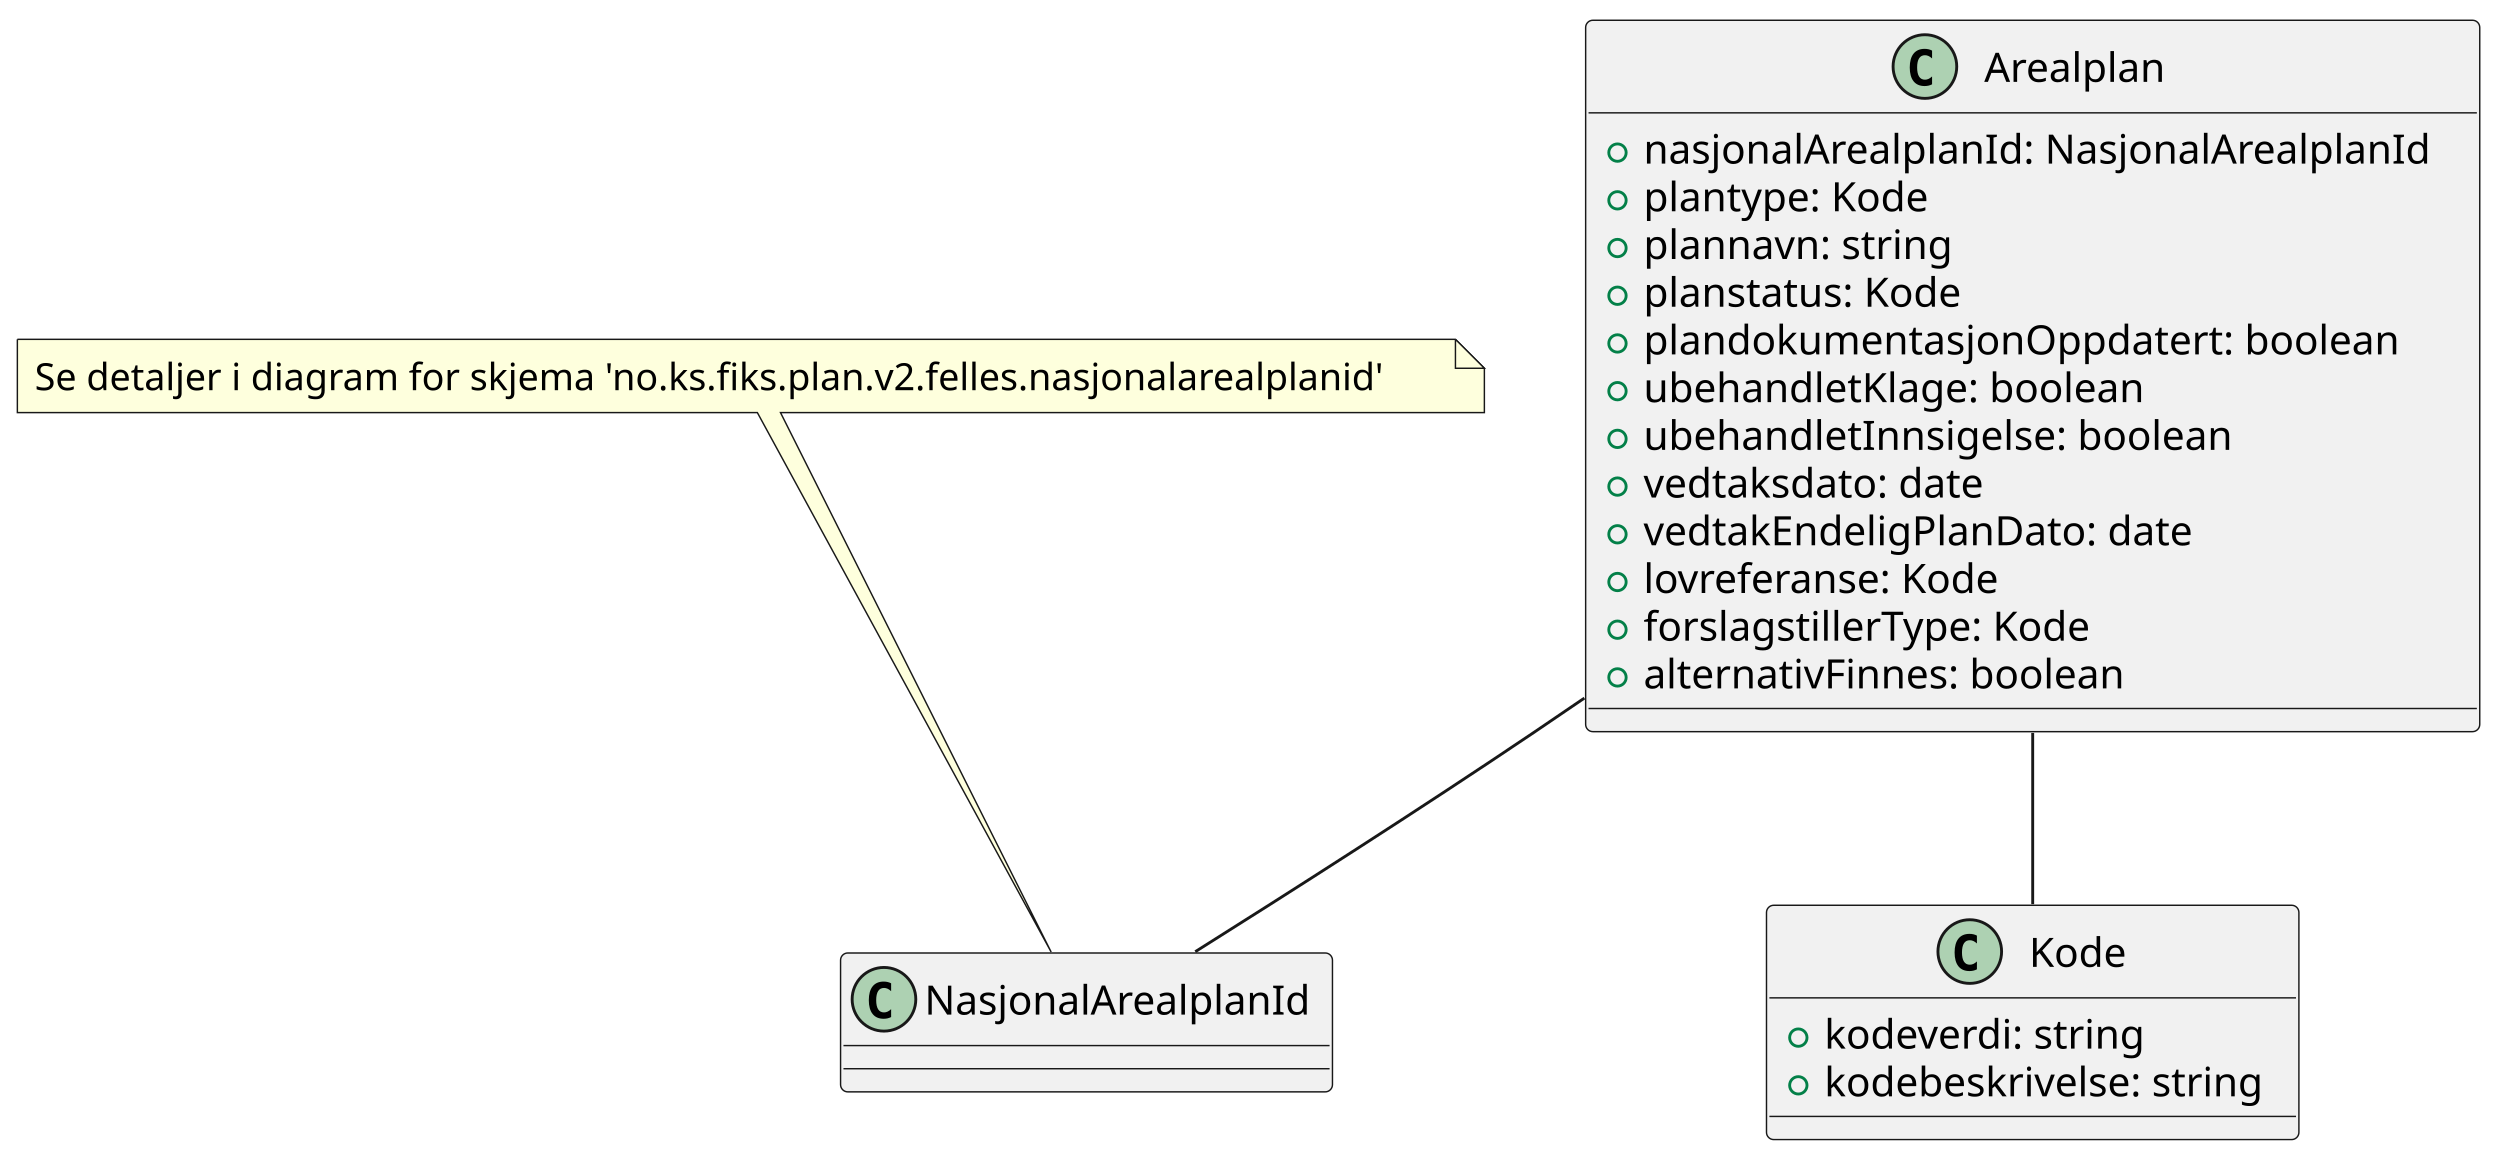
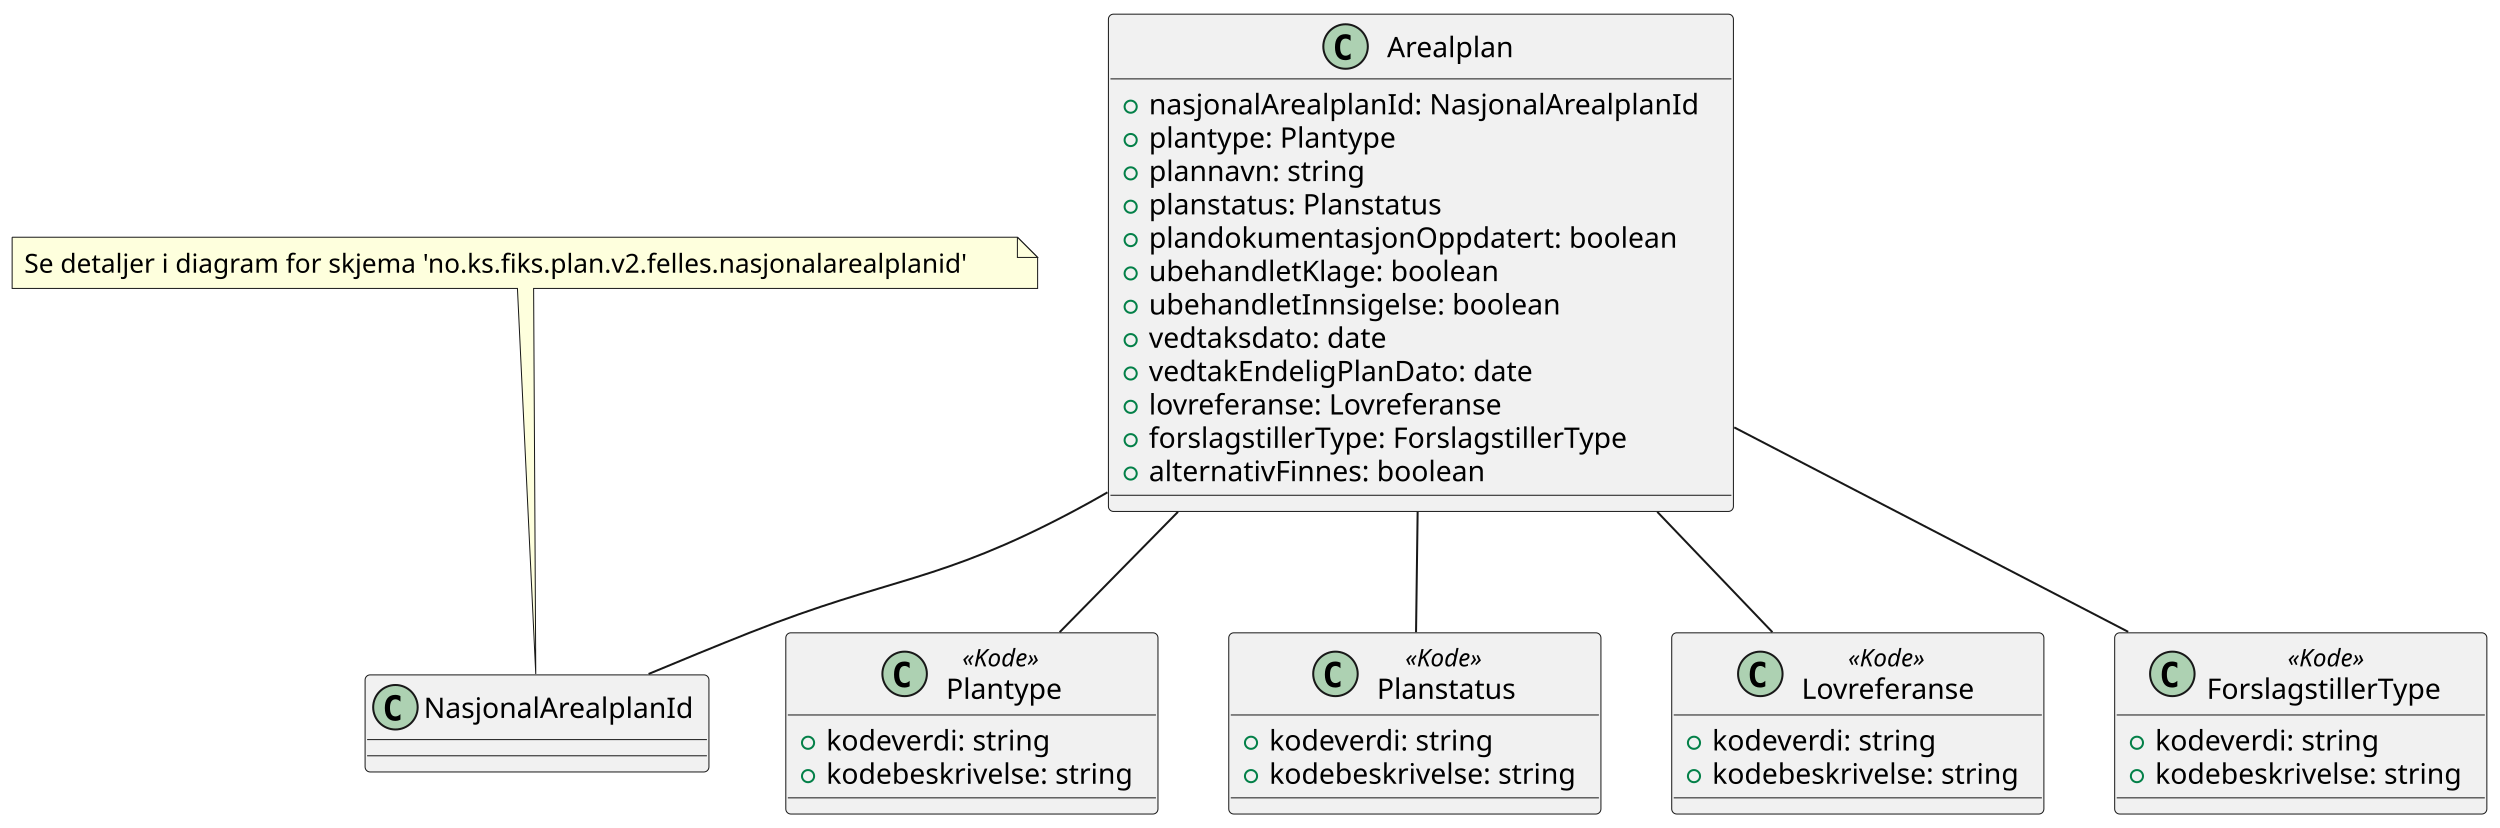
- <svg xmlns="http://www.w3.org/2000/svg" contentStyleType="text/css" height="400px" preserveAspectRatio="none" style="width:864px;height:400px;background:#FFFFFF;" version="1.1" viewBox="0 0 864 400" width="864px" zoomAndPan="magnify">
+ <svg xmlns="http://www.w3.org/2000/svg" contentStyleType="text/css" height="409px" preserveAspectRatio="none" style="width:1236px;height:409px;background:#FFFFFF;" version="1.1" viewBox="0 0 1236 409" width="1236px" zoomAndPan="magnify">
  <defs />
  <g>
    <g id="elem_Arealplan">
      <rect codeLine="1" fill="#F1F1F1" height="245.859" id="Arealplan" rx="2.5" ry="2.5" style="stroke:#181818;stroke-width:0.5;" width="309" x="548" y="7" />
      <ellipse cx="665.25" cy="23" fill="#ADD1B2" rx="11" ry="11" style="stroke:#181818;stroke-width:1.0;" />
      <path d="M667.723,29.143 Q667.142,29.442 666.503,29.591 Q665.864,29.741 665.158,29.741 Q662.651,29.741 661.332,28.089 Q660.012,26.437 660.012,23.316 Q660.012,20.186 661.332,18.535 Q662.651,16.883 665.158,16.883 Q665.864,16.883 666.511,17.032 Q667.159,17.182 667.723,17.48 L667.723,20.203 Q667.092,19.622 666.499,19.352 Q665.905,19.082 665.274,19.082 Q663.93,19.082 663.245,20.149 Q662.56,21.216 662.56,23.316 Q662.56,25.408 663.245,26.474 Q663.93,27.541 665.274,27.541 Q665.905,27.541 666.499,27.271 Q667.092,27.002 667.723,26.42 Z " fill="#000000" />
      <text fill="#000000" font-family="sans-serif" font-size="14" lengthAdjust="spacing" textLength="66" x="685.75" y="28.291">Arealplan</text>
      <line style="stroke:#181818;stroke-width:0.5;" x1="549" x2="856" y1="39" y2="39" />
      <ellipse cx="559" cy="52.744" fill="none" rx="3" ry="3" style="stroke:#038048;stroke-width:1.0;" />
      <text fill="#000000" font-family="sans-serif" font-size="14" lengthAdjust="spacing" textLength="283" x="568" y="56.535">nasjonalArealplanId: NasjonalArealplanId</text>
      <ellipse cx="559" cy="69.232" fill="none" rx="3" ry="3" style="stroke:#038048;stroke-width:1.0;" />
-       <text fill="#000000" font-family="sans-serif" font-size="14" lengthAdjust="spacing" textLength="102" x="568" y="73.023">plantype: Kode</text>
+       <text fill="#000000" font-family="sans-serif" font-size="14" lengthAdjust="spacing" textLength="125" x="568" y="73.023">plantype: Plantype</text>
      <ellipse cx="559" cy="85.721" fill="none" rx="3" ry="3" style="stroke:#038048;stroke-width:1.0;" />
      <text fill="#000000" font-family="sans-serif" font-size="14" lengthAdjust="spacing" textLength="111" x="568" y="89.512">plannavn: string</text>
      <ellipse cx="559" cy="102.209" fill="none" rx="3" ry="3" style="stroke:#038048;stroke-width:1.0;" />
-       <text fill="#000000" font-family="sans-serif" font-size="14" lengthAdjust="spacing" textLength="114" x="568" y="106">planstatus: Kode</text>
+       <text fill="#000000" font-family="sans-serif" font-size="14" lengthAdjust="spacing" textLength="149" x="568" y="106">planstatus: Planstatus</text>
      <ellipse cx="559" cy="118.697" fill="none" rx="3" ry="3" style="stroke:#038048;stroke-width:1.0;" />
      <text fill="#000000" font-family="sans-serif" font-size="14" lengthAdjust="spacing" textLength="271" x="568" y="122.488">plandokumentasjonOppdatert: boolean</text>
      <ellipse cx="559" cy="135.185" fill="none" rx="3" ry="3" style="stroke:#038048;stroke-width:1.0;" />
      <text fill="#000000" font-family="sans-serif" font-size="14" lengthAdjust="spacing" textLength="180" x="568" y="138.977">ubehandletKlage: boolean</text>
      <ellipse cx="559" cy="151.674" fill="none" rx="3" ry="3" style="stroke:#038048;stroke-width:1.0;" />
      <text fill="#000000" font-family="sans-serif" font-size="14" lengthAdjust="spacing" textLength="211" x="568" y="155.465">ubehandletInnsigelse: boolean</text>
      <ellipse cx="559" cy="168.162" fill="none" rx="3" ry="3" style="stroke:#038048;stroke-width:1.0;" />
      <text fill="#000000" font-family="sans-serif" font-size="14" lengthAdjust="spacing" textLength="121" x="568" y="171.953">vedtaksdato: date</text>
      <ellipse cx="559" cy="184.65" fill="none" rx="3" ry="3" style="stroke:#038048;stroke-width:1.0;" />
      <text fill="#000000" font-family="sans-serif" font-size="14" lengthAdjust="spacing" textLength="195" x="568" y="188.441">vedtakEndeligPlanDato: date</text>
      <ellipse cx="559" cy="201.139" fill="none" rx="3" ry="3" style="stroke:#038048;stroke-width:1.0;" />
-       <text fill="#000000" font-family="sans-serif" font-size="14" lengthAdjust="spacing" textLength="128" x="568" y="204.93">lovreferanse: Kode</text>
+       <text fill="#000000" font-family="sans-serif" font-size="14" lengthAdjust="spacing" textLength="181" x="568" y="204.93">lovreferanse: Lovreferanse</text>
      <ellipse cx="559" cy="217.627" fill="none" rx="3" ry="3" style="stroke:#038048;stroke-width:1.0;" />
-       <text fill="#000000" font-family="sans-serif" font-size="14" lengthAdjust="spacing" textLength="162" x="568" y="221.418">forslagstillerType: Kode</text>
+       <text fill="#000000" font-family="sans-serif" font-size="14" lengthAdjust="spacing" textLength="249" x="568" y="221.418">forslagstillerType: ForslagstillerType</text>
      <ellipse cx="559" cy="234.115" fill="none" rx="3" ry="3" style="stroke:#038048;stroke-width:1.0;" />
      <text fill="#000000" font-family="sans-serif" font-size="14" lengthAdjust="spacing" textLength="173" x="568" y="237.906">alternativFinnes: boolean</text>
      <line style="stroke:#181818;stroke-width:0.5;" x1="549" x2="856" y1="244.859" y2="244.859" />
    </g>
    <g id="elem_NasjonalArealplanId">
-       <rect fill="#F1F1F1" height="48" id="NasjonalArealplanId" rx="2.5" ry="2.5" style="stroke:#181818;stroke-width:0.5;" width="170" x="290.5" y="329.35" />
-       <ellipse cx="305.5" cy="345.35" fill="#ADD1B2" rx="11" ry="11" style="stroke:#181818;stroke-width:1.0;" />
-       <path d="M307.973,351.493 Q307.392,351.792 306.753,351.941 Q306.114,352.091 305.408,352.091 Q302.901,352.091 301.582,350.439 Q300.262,348.787 300.262,345.666 Q300.262,342.536 301.582,340.885 Q302.901,339.233 305.408,339.233 Q306.114,339.233 306.761,339.382 Q307.409,339.532 307.973,339.83 L307.973,342.553 Q307.342,341.972 306.749,341.702 Q306.155,341.433 305.524,341.433 Q304.18,341.433 303.495,342.499 Q302.81,343.566 302.81,345.666 Q302.81,347.758 303.495,348.824 Q304.18,349.891 305.524,349.891 Q306.155,349.891 306.749,349.621 Q307.342,349.351 307.973,348.77 Z " fill="#000000" />
-       <text fill="#000000" font-family="sans-serif" font-size="14" lengthAdjust="spacing" textLength="138" x="319.5" y="350.641">NasjonalArealplanId</text>
-       <line style="stroke:#181818;stroke-width:0.5;" x1="291.5" x2="459.5" y1="361.35" y2="361.35" />
-       <line style="stroke:#181818;stroke-width:0.5;" x1="291.5" x2="459.5" y1="369.35" y2="369.35" />
+       <rect fill="#F1F1F1" height="48" id="NasjonalArealplanId" rx="2.5" ry="2.5" style="stroke:#181818;stroke-width:0.5;" width="170" x="180.5" y="333.66" />
+       <ellipse cx="195.5" cy="349.66" fill="#ADD1B2" rx="11" ry="11" style="stroke:#181818;stroke-width:1.0;" />
+       <path d="M197.973,355.803 Q197.392,356.102 196.753,356.251 Q196.114,356.401 195.408,356.401 Q192.901,356.401 191.582,354.749 Q190.262,353.097 190.262,349.976 Q190.262,346.846 191.582,345.195 Q192.901,343.543 195.408,343.543 Q196.114,343.543 196.761,343.692 Q197.409,343.842 197.973,344.14 L197.973,346.863 Q197.342,346.282 196.749,346.012 Q196.155,345.743 195.524,345.743 Q194.18,345.743 193.495,346.809 Q192.81,347.876 192.81,349.976 Q192.81,352.068 193.495,353.134 Q194.18,354.201 195.524,354.201 Q196.155,354.201 196.749,353.931 Q197.342,353.661 197.973,353.08 Z " fill="#000000" />
+       <text fill="#000000" font-family="sans-serif" font-size="14" lengthAdjust="spacing" textLength="138" x="209.5" y="354.951">NasjonalArealplanId</text>
+       <line style="stroke:#181818;stroke-width:0.5;" x1="181.5" x2="349.5" y1="365.66" y2="365.66" />
+       <line style="stroke:#181818;stroke-width:0.5;" x1="181.5" x2="349.5" y1="373.66" y2="373.66" />
    </g>
-     <g id="elem_Kode">
-       <rect codeLine="21" fill="#F1F1F1" height="80.977" id="Kode" rx="2.5" ry="2.5" style="stroke:#181818;stroke-width:0.5;" width="184" x="610.5" y="312.86" />
-       <ellipse cx="680.75" cy="328.86" fill="#ADD1B2" rx="11" ry="11" style="stroke:#181818;stroke-width:1.0;" />
-       <path d="M683.223,335.003 Q682.642,335.302 682.003,335.451 Q681.364,335.601 680.658,335.601 Q678.151,335.601 676.832,333.949 Q675.512,332.297 675.512,329.176 Q675.512,326.046 676.832,324.395 Q678.151,322.743 680.658,322.743 Q681.364,322.743 682.011,322.892 Q682.659,323.042 683.223,323.341 L683.223,326.063 Q682.592,325.482 681.999,325.212 Q681.405,324.942 680.774,324.942 Q679.43,324.942 678.745,326.009 Q678.06,327.076 678.06,329.176 Q678.06,331.268 678.745,332.334 Q679.43,333.401 680.774,333.401 Q681.405,333.401 681.999,333.131 Q682.592,332.861 683.223,332.28 Z " fill="#000000" />
-       <text fill="#000000" font-family="sans-serif" font-size="14" lengthAdjust="spacing" textLength="35" x="701.25" y="334.151">Kode</text>
-       <line style="stroke:#181818;stroke-width:0.5;" x1="611.5" x2="793.5" y1="344.86" y2="344.86" />
-       <ellipse cx="621.5" cy="358.604" fill="none" rx="3" ry="3" style="stroke:#038048;stroke-width:1.0;" />
-       <text fill="#000000" font-family="sans-serif" font-size="14" lengthAdjust="spacing" textLength="116" x="630.5" y="362.395">kodeverdi: string</text>
-       <ellipse cx="621.5" cy="375.092" fill="none" rx="3" ry="3" style="stroke:#038048;stroke-width:1.0;" />
-       <text fill="#000000" font-family="sans-serif" font-size="14" lengthAdjust="spacing" textLength="158" x="630.5" y="378.883">kodebeskrivelse: string</text>
-       <line style="stroke:#181818;stroke-width:0.5;" x1="611.5" x2="793.5" y1="385.837" y2="385.837" />
+     <g id="elem_Plantype">
+       <rect codeLine="24" fill="#F1F1F1" height="89.598" id="Plantype" rx="2.5" ry="2.5" style="stroke:#181818;stroke-width:0.5;" width="184" x="388.5" y="312.86" />
+       <ellipse cx="447.25" cy="333.171" fill="#ADD1B2" rx="11" ry="11" style="stroke:#181818;stroke-width:1.0;" />
+       <path d="M449.723,339.314 Q449.142,339.612 448.503,339.762 Q447.864,339.911 447.158,339.911 Q444.651,339.911 443.332,338.259 Q442.012,336.608 442.012,333.486 Q442.012,330.357 443.332,328.705 Q444.651,327.053 447.158,327.053 Q447.864,327.053 448.511,327.203 Q449.159,327.352 449.723,327.651 L449.723,330.374 Q449.092,329.793 448.499,329.523 Q447.905,329.253 447.274,329.253 Q445.93,329.253 445.245,330.32 Q444.56,331.386 444.56,333.486 Q444.56,335.578 445.245,336.645 Q445.93,337.712 447.274,337.712 Q447.905,337.712 448.499,337.442 Q449.092,337.172 449.723,336.591 Z " fill="#000000" />
+       <text fill="#000000" font-family="sans-serif" font-size="12" font-style="italic" lengthAdjust="spacing" textLength="42" x="475.75" y="329.462">«Kode»</text>
+       <text fill="#000000" font-family="sans-serif" font-size="14" lengthAdjust="spacing" textLength="58" x="467.75" y="345.528">Plantype</text>
+       <line style="stroke:#181818;stroke-width:0.5;" x1="389.5" x2="571.5" y1="353.481" y2="353.481" />
+       <ellipse cx="399.5" cy="367.225" fill="none" rx="3" ry="3" style="stroke:#038048;stroke-width:1.0;" />
+       <text fill="#000000" font-family="sans-serif" font-size="14" lengthAdjust="spacing" textLength="116" x="408.5" y="371.016">kodeverdi: string</text>
+       <ellipse cx="399.5" cy="383.714" fill="none" rx="3" ry="3" style="stroke:#038048;stroke-width:1.0;" />
+       <text fill="#000000" font-family="sans-serif" font-size="14" lengthAdjust="spacing" textLength="158" x="408.5" y="387.505">kodebeskrivelse: string</text>
+       <line style="stroke:#181818;stroke-width:0.5;" x1="389.5" x2="571.5" y1="394.458" y2="394.458" />
    </g>
-     <g id="elem_GMN7">
-       <path d="M6,117.28 L6,142.59 A0,0 0 0 0 6,142.59 L261.74,142.59 L363.28,329.02 L269.74,142.59 L513,142.59 A0,0 0 0 0 513,142.59 L513,127.28 L503,117.28 L6,117.28 A0,0 0 0 0 6,117.28 " fill="#FEFFDD" style="stroke:#181818;stroke-width:0.5;" />
+     <g id="elem_Planstatus">
+       <rect codeLine="29" fill="#F1F1F1" height="89.598" id="Planstatus" rx="2.5" ry="2.5" style="stroke:#181818;stroke-width:0.5;" width="184" x="607.5" y="312.86" />
+       <ellipse cx="660.25" cy="333.171" fill="#ADD1B2" rx="11" ry="11" style="stroke:#181818;stroke-width:1.0;" />
+       <path d="M662.723,339.314 Q662.142,339.612 661.503,339.762 Q660.864,339.911 660.158,339.911 Q657.651,339.911 656.332,338.259 Q655.012,336.608 655.012,333.486 Q655.012,330.357 656.332,328.705 Q657.651,327.053 660.158,327.053 Q660.864,327.053 661.511,327.203 Q662.159,327.352 662.723,327.651 L662.723,330.374 Q662.092,329.793 661.499,329.523 Q660.905,329.253 660.274,329.253 Q658.93,329.253 658.245,330.32 Q657.56,331.386 657.56,333.486 Q657.56,335.578 658.245,336.645 Q658.93,337.712 660.274,337.712 Q660.905,337.712 661.499,337.442 Q662.092,337.172 662.723,336.591 Z " fill="#000000" />
+       <text fill="#000000" font-family="sans-serif" font-size="12" font-style="italic" lengthAdjust="spacing" textLength="42" x="694.75" y="329.462">«Kode»</text>
+       <text fill="#000000" font-family="sans-serif" font-size="14" lengthAdjust="spacing" textLength="70" x="680.75" y="345.528">Planstatus</text>
+       <line style="stroke:#181818;stroke-width:0.5;" x1="608.5" x2="790.5" y1="353.481" y2="353.481" />
+       <ellipse cx="618.5" cy="367.225" fill="none" rx="3" ry="3" style="stroke:#038048;stroke-width:1.0;" />
+       <text fill="#000000" font-family="sans-serif" font-size="14" lengthAdjust="spacing" textLength="116" x="627.5" y="371.016">kodeverdi: string</text>
+       <ellipse cx="618.5" cy="383.714" fill="none" rx="3" ry="3" style="stroke:#038048;stroke-width:1.0;" />
+       <text fill="#000000" font-family="sans-serif" font-size="14" lengthAdjust="spacing" textLength="158" x="627.5" y="387.505">kodebeskrivelse: string</text>
+       <line style="stroke:#181818;stroke-width:0.5;" x1="608.5" x2="790.5" y1="394.458" y2="394.458" />
+     </g>
+     <g id="elem_Lovreferanse">
+       <rect codeLine="34" fill="#F1F1F1" height="89.598" id="Lovreferanse" rx="2.5" ry="2.5" style="stroke:#181818;stroke-width:0.5;" width="184" x="826.5" y="312.86" />
+       <ellipse cx="870.3" cy="333.171" fill="#ADD1B2" rx="11" ry="11" style="stroke:#181818;stroke-width:1.0;" />
+       <path d="M872.773,339.314 Q872.192,339.612 871.553,339.762 Q870.914,339.911 870.208,339.911 Q867.701,339.911 866.381,338.259 Q865.062,336.608 865.062,333.486 Q865.062,330.357 866.381,328.705 Q867.701,327.053 870.208,327.053 Q870.914,327.053 871.561,327.203 Q872.209,327.352 872.773,327.651 L872.773,330.374 Q872.142,329.793 871.549,329.523 Q870.955,329.253 870.324,329.253 Q868.98,329.253 868.295,330.32 Q867.61,331.386 867.61,333.486 Q867.61,335.578 868.295,336.645 Q868.98,337.712 870.324,337.712 Q870.955,337.712 871.549,337.442 Q872.142,337.172 872.773,336.591 Z " fill="#000000" />
+       <text fill="#000000" font-family="sans-serif" font-size="12" font-style="italic" lengthAdjust="spacing" textLength="42" x="913.7" y="329.462">«Kode»</text>
+       <text fill="#000000" font-family="sans-serif" font-size="14" lengthAdjust="spacing" textLength="88" x="890.7" y="345.528">Lovreferanse</text>
+       <line style="stroke:#181818;stroke-width:0.5;" x1="827.5" x2="1009.5" y1="353.481" y2="353.481" />
+       <ellipse cx="837.5" cy="367.225" fill="none" rx="3" ry="3" style="stroke:#038048;stroke-width:1.0;" />
+       <text fill="#000000" font-family="sans-serif" font-size="14" lengthAdjust="spacing" textLength="116" x="846.5" y="371.016">kodeverdi: string</text>
+       <ellipse cx="837.5" cy="383.714" fill="none" rx="3" ry="3" style="stroke:#038048;stroke-width:1.0;" />
+       <text fill="#000000" font-family="sans-serif" font-size="14" lengthAdjust="spacing" textLength="158" x="846.5" y="387.505">kodebeskrivelse: string</text>
+       <line style="stroke:#181818;stroke-width:0.5;" x1="827.5" x2="1009.5" y1="394.458" y2="394.458" />
+     </g>
+     <g id="elem_ForslagstillerType">
+       <rect codeLine="39" fill="#F1F1F1" height="89.598" id="ForslagstillerType" rx="2.5" ry="2.5" style="stroke:#181818;stroke-width:0.5;" width="184" x="1045.5" y="312.86" />
+       <ellipse cx="1074" cy="333.171" fill="#ADD1B2" rx="11" ry="11" style="stroke:#181818;stroke-width:1.0;" />
+       <path d="M1076.473,339.314 Q1075.892,339.612 1075.253,339.762 Q1074.614,339.911 1073.908,339.911 Q1071.401,339.911 1070.082,338.259 Q1068.762,336.608 1068.762,333.486 Q1068.762,330.357 1070.082,328.705 Q1071.401,327.053 1073.908,327.053 Q1074.614,327.053 1075.261,327.203 Q1075.909,327.352 1076.473,327.651 L1076.473,330.374 Q1075.842,329.793 1075.249,329.523 Q1074.655,329.253 1074.024,329.253 Q1072.68,329.253 1071.995,330.32 Q1071.31,331.386 1071.31,333.486 Q1071.31,335.578 1071.995,336.645 Q1072.68,337.712 1074.024,337.712 Q1074.655,337.712 1075.249,337.442 Q1075.842,337.172 1076.473,336.591 Z " fill="#000000" />
+       <text fill="#000000" font-family="sans-serif" font-size="12" font-style="italic" lengthAdjust="spacing" textLength="42" x="1131" y="329.462">«Kode»</text>
+       <text fill="#000000" font-family="sans-serif" font-size="14" lengthAdjust="spacing" textLength="122" x="1091" y="345.528">ForslagstillerType</text>
+       <line style="stroke:#181818;stroke-width:0.5;" x1="1046.5" x2="1228.5" y1="353.481" y2="353.481" />
+       <ellipse cx="1056.5" cy="367.225" fill="none" rx="3" ry="3" style="stroke:#038048;stroke-width:1.0;" />
+       <text fill="#000000" font-family="sans-serif" font-size="14" lengthAdjust="spacing" textLength="116" x="1065.5" y="371.016">kodeverdi: string</text>
+       <ellipse cx="1056.5" cy="383.714" fill="none" rx="3" ry="3" style="stroke:#038048;stroke-width:1.0;" />
+       <text fill="#000000" font-family="sans-serif" font-size="14" lengthAdjust="spacing" textLength="158" x="1065.5" y="387.505">kodebeskrivelse: string</text>
+       <line style="stroke:#181818;stroke-width:0.5;" x1="1046.5" x2="1228.5" y1="394.458" y2="394.458" />
+     </g>
+     <g id="elem_GMN13">
+       <path d="M6,117.28 L6,142.59 A0,0 0 0 0 6,142.59 L255.82,142.59 L264.88,333.24 L263.82,142.59 L513,142.59 A0,0 0 0 0 513,142.59 L513,127.28 L503,117.28 L6,117.28 A0,0 0 0 0 6,117.28 " fill="#FEFFDD" style="stroke:#181818;stroke-width:0.5;" />
      <path d="M503,117.28 L503,127.28 L513,127.28 L503,117.28 " fill="#FEFFDD" style="stroke:#181818;stroke-width:0.5;" />
      <text fill="#000000" font-family="sans-serif" font-size="13" lengthAdjust="spacing" textLength="486" x="12" y="134.848">Se detaljer i diagram for skjema 'no.ks.fiks.plan.v2.felles.nasjonalarealplanid'</text>
    </g>
    <g id="link_Arealplan_NasjonalArealplanId">
-       <path codeLine="16" d="M547.56,241.26 C541.81,245.2 536.11,249.08 530.5,252.86 C490.87,279.6 444.67,309.04 413.08,328.91 " fill="none" id="Arealplan-NasjonalArealplanId" style="stroke:#181818;stroke-width:1.0;" />
+       <path codeLine="16" d="M547.54,243.41 C541.85,246.7 536.16,249.86 530.5,252.86 C463.41,288.45 441.11,284.91 370.5,312.86 C354.25,319.3 336.68,326.52 320.66,333.21 " fill="none" id="Arealplan-NasjonalArealplanId" style="stroke:#181818;stroke-width:1.0;" />
    </g>
-     <g id="link_Arealplan_Kode">
-       <path codeLine="17" d="M702.5,253.3 C702.5,274.7 702.5,295.52 702.5,312.5 " fill="none" id="Arealplan-Kode" style="stroke:#181818;stroke-width:1.0;" />
+     <g id="link_Arealplan_Plantype">
+       <path codeLine="17" d="M582.4,253.05 C561.46,274.34 540.95,295.19 523.89,312.55 " fill="none" id="Arealplan-Plantype" style="stroke:#181818;stroke-width:1.0;" />
+     </g>
+     <g id="link_Arealplan_Planstatus">
+       <path codeLine="18" d="M700.88,253.05 C700.59,274.34 700.32,295.19 700.09,312.55 " fill="none" id="Arealplan-Planstatus" style="stroke:#181818;stroke-width:1.0;" />
+     </g>
+     <g id="link_Arealplan_Lovreferanse">
+       <path codeLine="19" d="M819.35,253.05 C839.73,274.34 859.68,295.19 876.29,312.55 " fill="none" id="Arealplan-Lovreferanse" style="stroke:#181818;stroke-width:1.0;" />
+     </g>
+     <g id="link_Arealplan_ForslagstillerType">
+       <path codeLine="20" d="M857.4,211.31 C922.94,245.32 996.77,283.63 1052.17,312.38 " fill="none" id="Arealplan-ForslagstillerType" style="stroke:#181818;stroke-width:1.0;" />
    </g>
  </g>
</svg>
